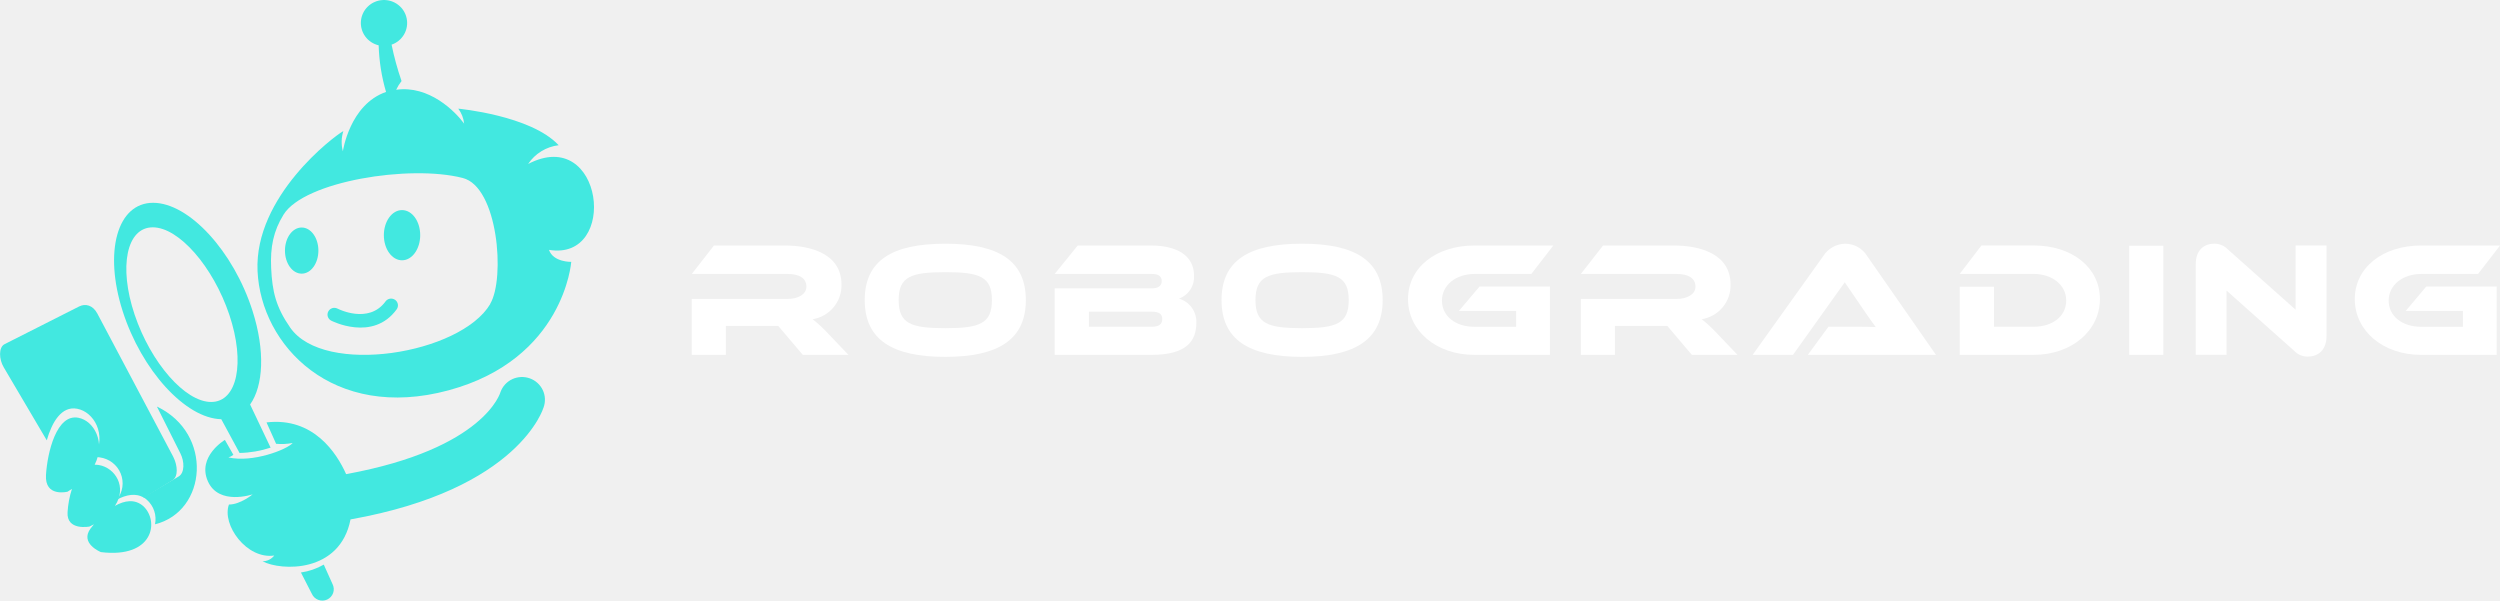
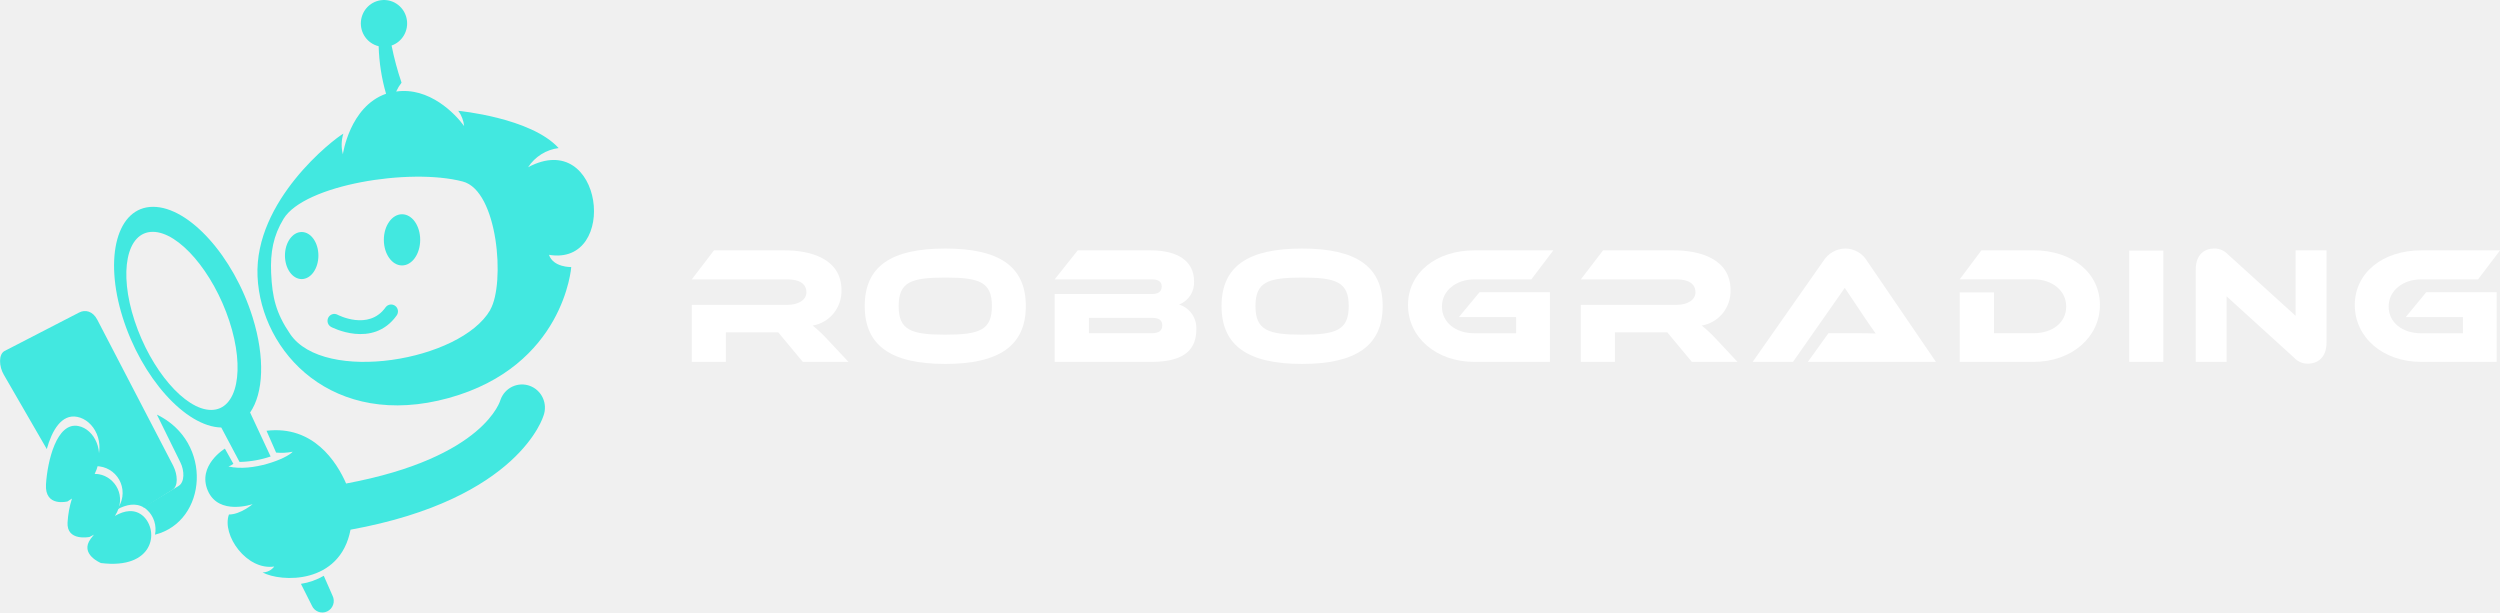
- <svg xmlns="http://www.w3.org/2000/svg" width="279" height="67" viewBox="0 0 279 67" fill="none">
-   <g clip-path="url(#clip0)">
-     <path d="M59.138 42.229C58.823 42.114 58.489 42.062 58.153 42.075C57.818 42.089 57.489 42.168 57.185 42.307C56.88 42.447 56.607 42.645 56.38 42.89C56.153 43.135 55.977 43.422 55.862 43.735C55.862 43.735 54.187 50.069 38.628 52.914C37.587 50.581 34.989 46.527 29.743 47.141L30.814 49.528C31.432 49.584 32.056 49.553 32.665 49.435C32.017 50.186 28.172 51.662 25.495 51.048C25.694 50.984 25.88 50.885 26.045 50.756L25.097 49.094C25.097 49.094 21.978 50.941 23.196 53.704C24.414 56.466 28.201 55.165 28.201 55.165C28.201 55.165 26.84 56.306 25.549 56.306C24.724 58.571 27.543 62.455 30.608 61.996C30.453 62.197 30.255 62.358 30.028 62.47C29.8 62.582 29.55 62.64 29.296 62.64C31.344 63.726 37.945 63.994 39.119 57.967C58.008 54.6 60.645 45.508 60.66 45.479C60.775 45.167 60.827 44.834 60.813 44.502C60.799 44.169 60.719 43.843 60.578 43.541C60.436 43.239 60.236 42.968 59.989 42.743C59.742 42.518 59.453 42.343 59.138 42.229Z" fill="#42E8E0" />
-     <path d="M17.51 45.371L20.118 50.57C20.609 51.515 20.609 52.772 19.941 53.172L16.012 55.501C16.151 55.583 16.281 55.679 16.4 55.788C16.776 56.125 17.057 56.553 17.215 57.031C17.373 57.509 17.401 58.02 17.299 58.512C23.119 57.07 23.835 48.373 17.51 45.371Z" fill="#42E8E0" />
-     <path d="M12.828 56.456C14.233 54.322 12.828 52.203 11.055 51.901C10.893 51.869 10.728 51.858 10.564 51.866C11.831 49.357 10.48 46.955 8.757 46.624C6.325 46.136 5.289 50.473 5.132 53.002C4.975 55.53 7.539 54.873 7.539 54.873C7.71 54.766 7.877 54.663 8.03 54.556C7.757 55.403 7.592 56.28 7.539 57.168C7.416 59.272 9.994 58.761 9.994 58.761C10.166 58.678 10.328 58.59 10.485 58.508C10.353 58.663 10.23 58.814 10.122 58.961C8.85 60.651 11.266 61.616 11.266 61.616C17.121 62.337 17.798 58.176 16.001 56.495C15.053 55.657 13.909 55.847 12.828 56.456Z" fill="#42E8E0" />
-     <path d="M44.866 23.446C43.746 23.446 42.838 24.703 42.838 26.248C42.838 27.792 43.746 29.049 44.866 29.049C45.986 29.049 46.895 27.797 46.895 26.248C46.895 24.698 45.996 23.446 44.866 23.446Z" fill="#42E8E0" />
-     <path d="M58.937 18.301C59.319 17.728 59.821 17.244 60.41 16.882C60.998 16.52 61.659 16.289 62.346 16.206C59.261 12.878 51.143 12.127 51.143 12.127C51.509 12.614 51.735 13.19 51.796 13.794C50.814 12.449 47.897 9.492 44.213 10.018C44.375 9.672 44.576 9.345 44.812 9.043C44.353 7.716 43.982 6.36 43.702 4.985C44.29 4.782 44.784 4.376 45.094 3.841C45.404 3.306 45.509 2.678 45.389 2.073C45.27 1.467 44.935 0.925 44.445 0.545C43.955 0.165 43.343 -0.027 42.722 0.004C42.101 0.036 41.512 0.288 41.064 0.716C40.615 1.143 40.338 1.717 40.281 2.331C40.225 2.946 40.394 3.56 40.757 4.061C41.12 4.561 41.653 4.915 42.258 5.058C42.309 6.82 42.586 8.569 43.083 10.261C39.022 11.66 38.265 16.883 38.265 16.883C38.068 16.141 38.086 15.359 38.319 14.627C37.239 15.217 28.364 21.936 28.742 30.248C29.12 38.56 37.155 47.048 50.062 43.559C62.969 40.071 63.75 29.225 63.75 29.225C63.75 29.225 61.752 29.278 61.265 27.885C69.114 29.181 67.341 13.916 58.937 18.301ZM54.714 33.922C51.403 39.525 36.168 42.01 32.391 36.567C30.795 34.268 30.383 32.557 30.26 29.897C30.157 27.597 30.5 25.794 31.65 23.943C33.958 20.23 45.721 18.345 51.629 19.86C55.588 20.844 56.393 31.061 54.714 33.892V33.922Z" fill="#42E8E0" />
-     <path d="M44.099 33.468C44.017 33.41 43.925 33.367 43.827 33.344C43.73 33.32 43.628 33.316 43.529 33.331C43.429 33.347 43.334 33.381 43.248 33.433C43.162 33.485 43.087 33.553 43.028 33.634C41.132 36.241 37.67 34.443 37.66 34.438C37.48 34.346 37.271 34.329 37.078 34.39C36.886 34.452 36.726 34.586 36.633 34.765C36.541 34.943 36.523 35.15 36.585 35.341C36.647 35.532 36.783 35.691 36.962 35.783C36.962 35.783 41.594 38.19 44.266 34.526C44.325 34.446 44.367 34.355 44.391 34.258C44.415 34.161 44.419 34.061 44.403 33.963C44.388 33.864 44.353 33.77 44.301 33.685C44.248 33.601 44.18 33.527 44.099 33.468Z" fill="#42E8E0" />
-     <path d="M33.667 25.39C32.636 25.39 31.801 26.544 31.801 27.967C31.801 29.39 32.636 30.54 33.667 30.54C34.699 30.54 35.533 29.39 35.533 27.967C35.533 26.544 34.699 25.39 33.667 25.39Z" fill="#42E8E0" />
-     <path fill-rule="evenodd" clip-rule="evenodd" d="M17.048 25.37C19.96 25.37 23.786 29.755 25.589 35.115C27.391 40.474 26.483 44.86 23.565 44.86C20.648 44.86 16.827 40.474 15.024 35.115C13.222 29.755 14.13 25.37 17.048 25.37ZM36.133 63.009L37.116 65.197C37.191 65.348 37.236 65.513 37.247 65.682C37.257 65.85 37.234 66.019 37.178 66.179C37.121 66.338 37.033 66.485 36.919 66.61C36.805 66.736 36.667 66.837 36.513 66.909C36.358 66.98 36.191 67.02 36.021 67.027C35.851 67.033 35.681 67.006 35.522 66.946C35.362 66.886 35.217 66.796 35.093 66.68C34.969 66.563 34.871 66.424 34.802 66.269L33.584 63.891C34.483 63.76 35.348 63.461 36.133 63.009ZM27.912 45.142L30.2 49.956C29.082 50.327 27.913 50.528 26.733 50.55L24.695 46.784C20.707 46.701 15.795 41.327 13.684 34.706C11.572 28.084 13.079 22.632 17.087 22.632C21.095 22.632 26.06 28.035 28.187 34.706C29.606 39.159 29.395 43.052 27.912 45.142ZM0.511 38.409L8.826 34.204C9.514 33.853 10.354 34.038 10.86 34.988L19.341 50.989C19.832 51.964 19.906 53.201 19.243 53.601L16.07 55.55C15.162 54.994 14.106 55.204 13.05 55.754C13.373 55.349 13.582 54.866 13.656 54.355C13.729 53.843 13.665 53.321 13.47 52.843C13.274 52.364 12.954 51.945 12.542 51.629C12.13 51.313 11.641 51.11 11.125 51.043C10.942 51.01 10.755 50.999 10.57 51.008C11.93 48.436 10.466 45.961 8.605 45.615C6.867 45.288 5.796 47.115 5.221 49.142L0.433 41.02C-0.127 40.094 -0.171 38.764 0.511 38.409Z" fill="#42E8E0" />
-     <path d="M94.686 39.603H89.593L86.852 36.372H81.007V39.603H77.201V33.361H87.898C89.077 33.361 89.995 32.835 89.995 31.997C89.995 31.047 89.205 30.574 87.898 30.574H77.201L79.681 27.398H87.589C90.383 27.398 93.91 28.274 93.91 31.758C93.933 32.679 93.621 33.578 93.029 34.289C92.439 34.999 91.609 35.475 90.693 35.627C91.31 36.116 91.888 36.652 92.421 37.23L94.686 39.603Z" fill="white" />
-     <path d="M114.484 33.492C114.484 37.848 111.469 39.827 105.497 39.827C99.524 39.827 96.504 37.877 96.504 33.492C96.504 29.107 99.505 27.197 105.497 27.197C111.488 27.197 114.484 29.132 114.484 33.492ZM110.698 33.492C110.698 30.866 109.318 30.374 105.497 30.374C101.676 30.374 100.291 30.861 100.291 33.492C100.291 36.123 101.671 36.625 105.497 36.625C109.323 36.625 110.698 36.119 110.698 33.492Z" fill="white" />
-     <path d="M133.511 36.046C133.511 38.068 132.391 39.603 128.511 39.603H117.701V32.177H128.585C129.14 32.177 129.651 31.977 129.651 31.359C129.651 30.74 129.12 30.574 128.585 30.574H117.701L120.275 27.398H128.423C131.37 27.398 133.255 28.533 133.255 30.774C133.288 31.321 133.143 31.865 132.842 32.324C132.54 32.784 132.098 33.135 131.581 33.327C132.163 33.5 132.67 33.862 133.02 34.355C133.37 34.848 133.543 35.444 133.511 36.046ZM121.527 34.784V36.465H128.531C129.356 36.465 129.709 36.173 129.709 35.607C129.709 35.042 129.356 34.784 128.531 34.784H121.527Z" fill="white" />
-     <path d="M154.305 33.492C154.305 37.848 151.289 39.827 145.312 39.827C139.335 39.827 136.324 37.877 136.324 33.492C136.324 29.107 139.32 27.197 145.312 27.197C151.304 27.197 154.305 29.132 154.305 33.492ZM150.518 33.492C150.518 30.866 149.138 30.374 145.312 30.374C141.486 30.374 140.111 30.861 140.111 33.492C140.111 36.123 141.491 36.625 145.312 36.625C149.133 36.625 150.518 36.119 150.518 33.492Z" fill="white" />
-     <path d="M165.116 31.977H172.974V39.603H164.546C160.283 39.603 157.135 36.918 157.135 33.381C157.135 29.843 160.283 27.398 164.546 27.398H173.352L170.896 30.574H164.546C162.488 30.574 160.921 31.812 160.921 33.546C160.921 35.281 162.429 36.47 164.546 36.47H169.197V34.701H162.812L165.116 31.977Z" fill="white" />
-     <path d="M193.906 39.603H188.813L186.073 36.372H180.228V39.603H176.422V33.361H187.119C188.298 33.361 189.216 32.835 189.216 31.997C189.216 31.047 188.425 30.574 187.119 30.574H176.422L178.902 27.398H186.809C189.604 27.398 193.13 28.274 193.13 31.758C193.154 32.679 192.841 33.578 192.25 34.289C191.659 34.999 190.829 35.475 189.913 35.627C190.531 36.116 191.109 36.652 191.642 37.23L193.906 39.603Z" fill="white" />
-     <path d="M201.755 39.602L204.053 36.465H207.142C207.879 36.465 208.738 36.465 209.328 36.499C208.999 36.06 208.483 35.315 208.08 34.73L205.875 31.504L200.099 39.602H195.596L203.483 28.566C203.745 28.153 204.107 27.811 204.536 27.572C204.965 27.333 205.447 27.204 205.939 27.197C206.429 27.2 206.909 27.327 207.335 27.567C207.76 27.807 208.117 28.151 208.37 28.566L216.052 39.602H201.755Z" fill="white" />
-     <path d="M226.939 39.603H218.703V31.997H222.529V36.465H226.949C229.066 36.465 230.589 35.296 230.589 33.541C230.589 31.788 229.007 30.569 226.949 30.569H218.703L221.129 27.393H226.939C231.242 27.393 234.351 29.858 234.351 33.376C234.351 36.894 231.207 39.603 226.939 39.603Z" fill="white" />
-     <path d="M241.427 39.603H237.621V27.422H241.427V39.603Z" fill="white" />
-     <path d="M256.024 39.144L248.485 32.43V39.597H245.047V29.473C245.047 27.85 246.029 27.192 247.124 27.192C247.41 27.193 247.692 27.252 247.954 27.365C248.216 27.479 248.452 27.643 248.647 27.85L256.186 34.559V27.392H259.639V37.498C259.639 39.12 258.656 39.797 257.546 39.797C257.261 39.799 256.978 39.742 256.716 39.63C256.453 39.518 256.218 39.352 256.024 39.144Z" fill="white" />
-     <path d="M270.769 31.977H278.627V39.603H270.199C265.936 39.603 262.793 36.918 262.793 33.381C262.793 29.843 265.936 27.398 270.199 27.398H279.005L276.55 30.574H270.199C268.141 30.574 266.575 31.812 266.575 33.546C266.575 35.281 268.083 36.47 270.199 36.47H274.865V34.701H268.48L270.769 31.977Z" fill="white" />
+ <svg xmlns="http://www.w3.org/2000/svg" width="147" height="36" viewBox="0 0 147 36" fill="none">
+   <g clip-path="url(#clip0_7380_881)">
+     <path d="M31.159 22.69C30.993 22.628 30.817 22.6 30.64 22.607C30.463 22.615 30.29 22.657 30.13 22.732C29.969 22.807 29.825 22.914 29.706 23.045C29.586 23.177 29.493 23.331 29.433 23.499C29.433 23.499 28.55 26.902 20.352 28.431C19.804 27.177 18.435 24.999 15.671 25.329L16.235 26.612C16.561 26.642 16.89 26.625 17.211 26.562C16.869 26.965 14.843 27.759 13.433 27.429C13.538 27.394 13.636 27.341 13.723 27.272L13.223 26.379C13.223 26.379 11.58 27.371 12.222 28.855C12.864 30.34 14.859 29.641 14.859 29.641C14.859 29.641 14.142 30.253 13.461 30.253C13.027 31.471 14.512 33.557 16.127 33.311C16.046 33.419 15.941 33.506 15.821 33.566C15.701 33.626 15.569 33.657 15.436 33.657C16.515 34.241 19.993 34.385 20.611 31.146C30.563 29.337 31.953 24.452 31.961 24.436C32.022 24.268 32.049 24.09 32.041 23.911C32.034 23.733 31.992 23.557 31.917 23.395C31.843 23.233 31.737 23.087 31.607 22.966C31.477 22.845 31.325 22.751 31.159 22.69Z" fill="#42E8E0" />
+     <path d="M9.225 24.379L10.599 27.172C10.858 27.68 10.858 28.355 10.506 28.57L8.436 29.822C8.509 29.866 8.578 29.918 8.64 29.976C8.839 30.157 8.987 30.387 9.07 30.644C9.153 30.901 9.168 31.175 9.114 31.439C12.18 30.665 12.558 25.991 9.225 24.379Z" fill="#42E8E0" />
+     <path d="M6.759 30.335C7.499 29.188 6.759 28.049 5.825 27.887C5.74 27.87 5.653 27.864 5.566 27.869C6.234 26.52 5.522 25.23 4.614 25.052C3.333 24.79 2.787 27.12 2.704 28.479C2.621 29.837 3.972 29.484 3.972 29.484C4.063 29.426 4.151 29.371 4.231 29.314C4.087 29.769 4.001 30.24 3.972 30.717C3.907 31.848 5.266 31.573 5.266 31.573C5.357 31.529 5.442 31.481 5.525 31.437C5.455 31.521 5.39 31.602 5.333 31.68C4.663 32.589 5.936 33.107 5.936 33.107C9.021 33.495 9.378 31.259 8.431 30.356C7.931 29.905 7.328 30.007 6.759 30.335Z" fill="#42E8E0" />
+     <path d="M23.639 12.598C23.049 12.598 22.57 13.273 22.57 14.103C22.57 14.933 23.049 15.608 23.639 15.608C24.229 15.608 24.707 14.936 24.707 14.103C24.707 13.271 24.234 12.598 23.639 12.598Z" fill="#42E8E0" />
+     <path d="M31.052 9.833C31.253 9.525 31.518 9.265 31.828 9.071C32.138 8.876 32.486 8.752 32.848 8.707C31.223 6.919 26.946 6.516 26.946 6.516C27.139 6.777 27.258 7.087 27.29 7.412C26.772 6.689 25.235 5.1 23.295 5.383C23.38 5.197 23.486 5.021 23.61 4.859C23.368 4.146 23.173 3.417 23.025 2.678C23.335 2.569 23.595 2.351 23.759 2.064C23.922 1.776 23.977 1.439 23.914 1.114C23.852 0.788 23.675 0.497 23.417 0.293C23.159 0.088 22.836 -0.015 22.509 0.002C22.182 0.019 21.872 0.155 21.635 0.385C21.399 0.614 21.253 0.922 21.223 1.253C21.193 1.583 21.282 1.913 21.474 2.182C21.665 2.451 21.946 2.641 22.265 2.717C22.291 3.664 22.437 4.604 22.699 5.513C20.559 6.265 20.161 9.071 20.161 9.071C20.057 8.673 20.067 8.252 20.189 7.859C19.62 8.176 14.944 11.786 15.143 16.253C15.342 20.719 19.576 25.279 26.377 23.405C33.177 21.53 33.589 15.703 33.589 15.703C33.589 15.703 32.535 15.732 32.279 14.983C36.414 15.679 35.48 7.477 31.052 9.833ZM28.827 18.226C27.083 21.237 19.056 22.572 17.066 19.648C16.225 18.412 16.008 17.493 15.943 16.064C15.889 14.828 16.07 13.86 16.675 12.865C17.891 10.87 24.089 9.857 27.202 10.671C29.288 11.2 29.712 16.69 28.827 18.211V18.226Z" fill="#42E8E0" />
+     <path d="M23.235 17.983C23.192 17.951 23.144 17.928 23.092 17.916C23.041 17.903 22.987 17.901 22.935 17.909C22.882 17.918 22.832 17.936 22.787 17.964C22.742 17.992 22.702 18.029 22.671 18.072C21.672 19.473 19.848 18.506 19.843 18.504C19.748 18.455 19.638 18.445 19.536 18.478C19.435 18.511 19.351 18.584 19.302 18.679C19.253 18.775 19.244 18.887 19.276 18.989C19.309 19.092 19.38 19.177 19.475 19.227C19.475 19.227 21.915 20.52 23.323 18.551C23.354 18.508 23.377 18.459 23.389 18.407C23.402 18.355 23.404 18.301 23.396 18.248C23.387 18.196 23.369 18.145 23.342 18.099C23.314 18.054 23.278 18.014 23.235 17.983Z" fill="#42E8E0" />
+     <path d="M17.739 13.642C17.195 13.642 16.755 14.263 16.755 15.027C16.755 15.792 17.195 16.41 17.739 16.41C18.282 16.41 18.722 15.792 18.722 15.027C18.722 14.263 18.282 13.642 17.739 13.642Z" fill="#42E8E0" />
+     <path fill-rule="evenodd" clip-rule="evenodd" d="M8.982 13.632C10.517 13.632 12.532 15.988 13.482 18.868C14.432 21.748 13.953 24.104 12.416 24.104C10.879 24.104 8.865 21.748 7.916 18.868C6.966 15.988 7.445 13.632 8.982 13.632ZM19.038 33.856L19.555 35.031C19.595 35.113 19.619 35.201 19.624 35.292C19.63 35.382 19.617 35.473 19.588 35.559C19.558 35.645 19.512 35.723 19.452 35.791C19.392 35.858 19.319 35.913 19.238 35.951C19.156 35.989 19.068 36.011 18.979 36.014C18.889 36.018 18.799 36.003 18.715 35.971C18.631 35.939 18.555 35.89 18.49 35.828C18.425 35.765 18.372 35.69 18.337 35.607L17.695 34.33C18.168 34.259 18.624 34.098 19.038 33.856ZM14.706 24.256L15.912 26.842C15.322 27.042 14.706 27.149 14.085 27.162L13.011 25.138C10.91 25.093 8.322 22.206 7.209 18.648C6.097 15.09 6.891 12.161 9.003 12.161C11.114 12.161 13.73 15.064 14.851 18.648C15.599 21.041 15.487 23.133 14.706 24.256ZM0.269 20.638L4.65 18.378C5.012 18.19 5.455 18.289 5.721 18.8L10.19 27.397C10.449 27.921 10.488 28.586 10.139 28.8L8.467 29.848C7.988 29.549 7.432 29.662 6.876 29.958C7.046 29.74 7.156 29.48 7.195 29.206C7.234 28.931 7.2 28.65 7.097 28.393C6.994 28.136 6.825 27.911 6.608 27.741C6.391 27.571 6.133 27.462 5.861 27.426C5.765 27.409 5.667 27.402 5.569 27.408C6.286 26.025 5.514 24.695 4.534 24.51C3.618 24.334 3.054 25.316 2.751 26.405L0.228 22.041C-0.067 21.543 -0.091 20.829 0.269 20.638Z" fill="#42E8E0" />
+     <path d="M49.889 21.279H47.205L45.761 19.543H42.682V21.279H40.676V17.925H46.312C46.933 17.925 47.417 17.643 47.417 17.192C47.417 16.682 47.001 16.428 46.312 16.428H40.676L41.983 14.721H46.149C47.622 14.721 49.48 15.192 49.48 17.064C49.492 17.559 49.327 18.042 49.016 18.424C48.705 18.806 48.267 19.061 47.785 19.143C48.11 19.405 48.414 19.694 48.696 20.004L49.889 21.279Z" fill="white" />
+     <path d="M60.319 17.996C60.319 20.337 58.731 21.399 55.584 21.399C52.437 21.399 50.846 20.352 50.846 17.996C50.846 15.64 52.427 14.614 55.584 14.614C58.741 14.614 60.319 15.653 60.319 17.996ZM58.324 17.996C58.324 16.585 57.597 16.321 55.584 16.321C53.571 16.321 52.841 16.582 52.841 17.996C52.841 19.41 53.568 19.679 55.584 19.679C57.6 19.679 58.324 19.407 58.324 17.996Z" fill="white" />
+     <path d="M70.344 19.368C70.344 20.454 69.754 21.279 67.71 21.279H62.014V17.289H67.749C68.041 17.289 68.31 17.182 68.31 16.849C68.31 16.517 68.031 16.428 67.749 16.428H62.014L63.37 14.721H67.663C69.216 14.721 70.21 15.331 70.21 16.535C70.227 16.829 70.151 17.121 69.992 17.368C69.833 17.615 69.6 17.804 69.327 17.907C69.634 18 69.901 18.195 70.086 18.459C70.27 18.724 70.361 19.044 70.344 19.368ZM64.03 18.69V19.593H67.72C68.155 19.593 68.341 19.436 68.341 19.132C68.341 18.829 68.155 18.69 67.72 18.69H64.03Z" fill="white" />
+     <path d="M81.301 17.996C81.301 20.337 79.712 21.399 76.562 21.399C73.413 21.399 71.827 20.352 71.827 17.996C71.827 15.64 73.406 14.614 76.562 14.614C79.719 14.614 81.301 15.653 81.301 17.996ZM79.305 17.996C79.305 16.585 78.578 16.321 76.562 16.321C74.547 16.321 73.822 16.582 73.822 17.996C73.822 19.41 74.549 19.679 76.562 19.679C78.576 19.679 79.305 19.407 79.305 17.996Z" fill="white" />
+     <path d="M86.996 17.182H91.136V21.279H86.696C84.45 21.279 82.791 19.837 82.791 17.936C82.791 16.035 84.45 14.721 86.696 14.721H91.336L90.042 16.428H86.696C85.612 16.428 84.786 17.093 84.786 18.025C84.786 18.957 85.581 19.596 86.696 19.596H89.147V18.645H85.782L86.996 17.182Z" fill="white" />
+     <path d="M102.165 21.279H99.482L98.038 19.543H94.959V21.279H92.953V17.925H98.589C99.21 17.925 99.694 17.643 99.694 17.192C99.694 16.682 99.278 16.428 98.589 16.428H92.953L94.26 14.721H98.426C99.898 14.721 101.757 15.192 101.757 17.064C101.769 17.559 101.604 18.042 101.293 18.424C100.981 18.806 100.544 19.061 100.062 19.143C100.387 19.405 100.691 19.694 100.972 20.004L102.165 21.279Z" fill="white" />
+     <path d="M106.301 21.279L107.512 19.593H109.139C109.527 19.593 109.98 19.593 110.291 19.611C110.117 19.376 109.846 18.975 109.633 18.661L108.472 16.928L105.428 21.279H103.056L107.211 15.349C107.349 15.127 107.54 14.943 107.766 14.815C107.992 14.686 108.246 14.617 108.505 14.614C108.763 14.615 109.016 14.683 109.241 14.812C109.465 14.941 109.653 15.126 109.786 15.349L113.833 21.279H106.301Z" fill="white" />
+     <path d="M119.57 21.279H115.231V17.192H117.247V19.593H119.575C120.691 19.593 121.493 18.965 121.493 18.022C121.493 17.08 120.66 16.425 119.575 16.425H115.231L116.509 14.718H119.57C121.837 14.718 123.475 16.043 123.475 17.933C123.475 19.823 121.819 21.279 119.57 21.279Z" fill="white" />
+     <path d="M127.204 21.279H125.199V14.734H127.204V21.279Z" fill="white" />
+     <path d="M134.895 21.033L130.923 17.425V21.276H129.111V15.836C129.111 14.964 129.629 14.611 130.206 14.611C130.356 14.611 130.505 14.643 130.643 14.704C130.781 14.765 130.905 14.853 131.008 14.964L134.98 18.569V14.718H136.799V20.148C136.799 21.02 136.282 21.384 135.697 21.384C135.546 21.385 135.397 21.354 135.259 21.294C135.121 21.233 134.997 21.145 134.895 21.033Z" fill="white" />
+     <path d="M142.663 17.182H146.803V21.279H142.363C140.117 21.279 138.461 19.837 138.461 17.936C138.461 16.035 140.117 14.721 142.363 14.721H147.003L145.709 16.428H142.363C141.279 16.428 140.453 17.093 140.453 18.025C140.453 18.957 141.248 19.596 142.363 19.596H144.821V18.645H141.457L142.663 17.182Z" fill="white" />
  </g>
  <defs>
-     <clipPath id="clip0">
-       <rect width="279" height="67" fill="white" />
+     <clipPath id="clip0_7380_881">
+       <rect width="147" height="36" fill="white" />
    </clipPath>
  </defs>
</svg>
